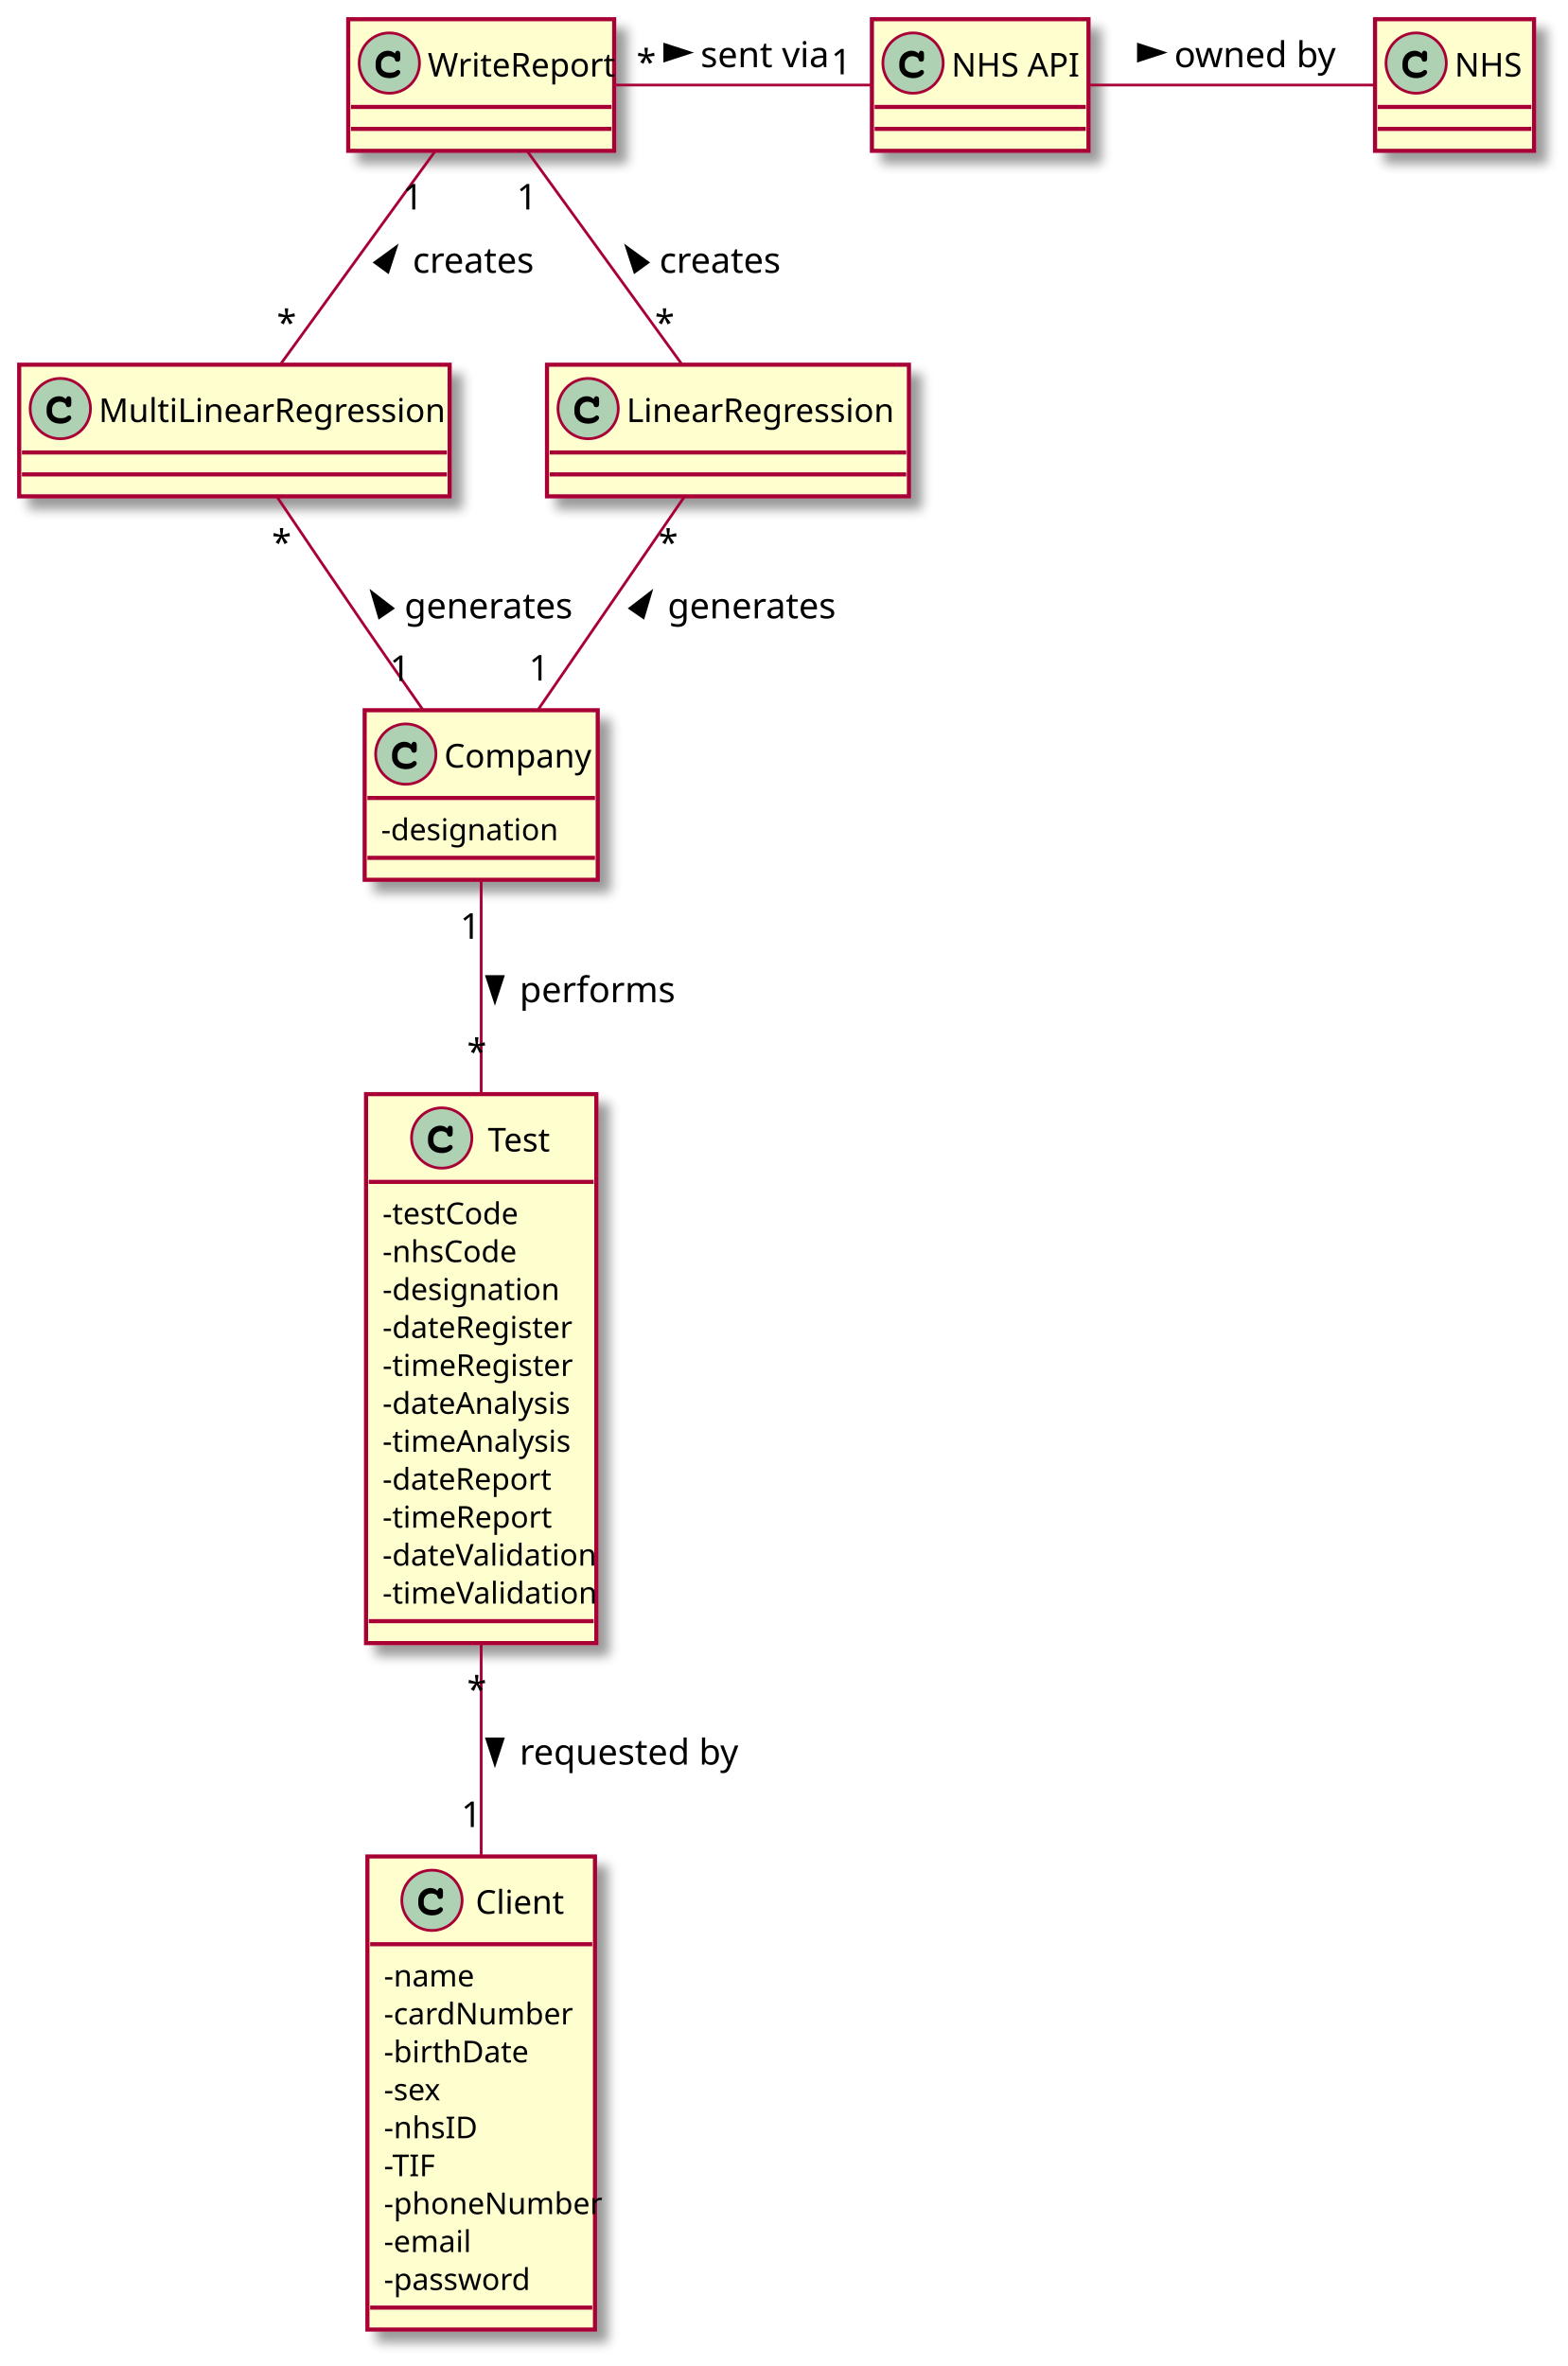
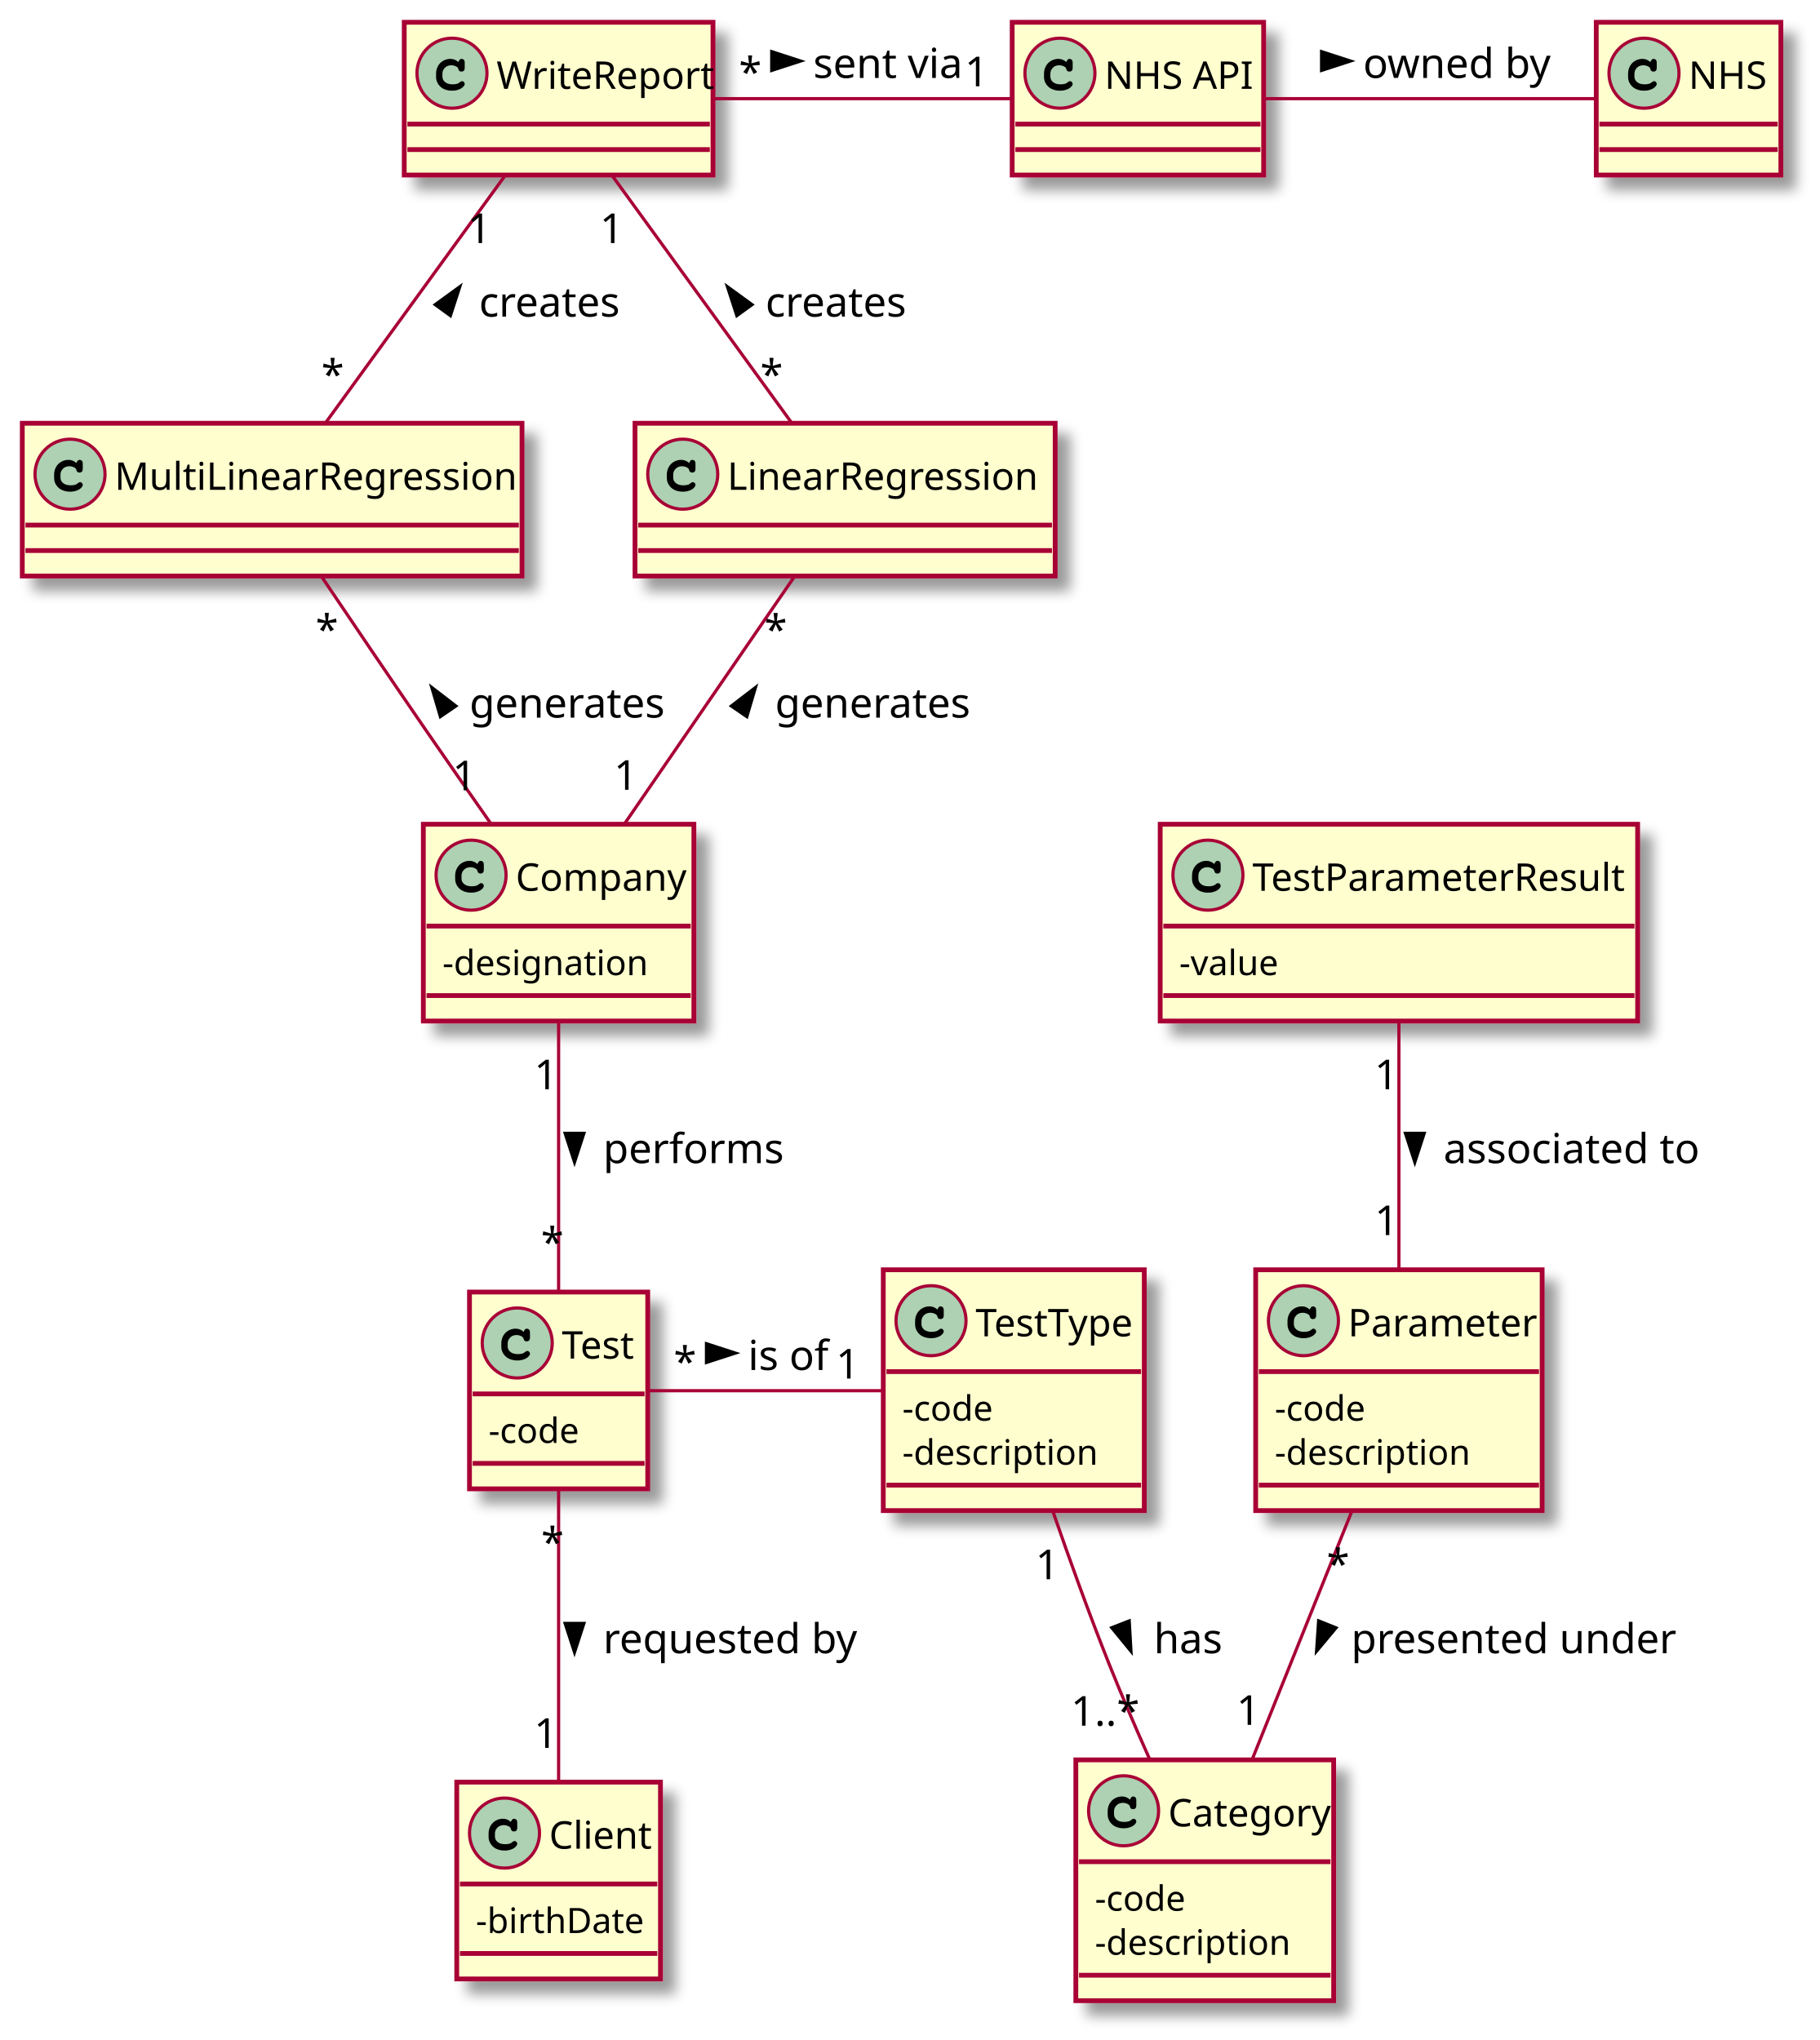
- <svg xmlns="http://www.w3.org/2000/svg" contentScriptType="application/ecmascript" contentStyleType="text/css" height="673.14px" preserveAspectRatio="none" style="width:446px;height:673px;" version="1.1" viewBox="0 0 446 673" width="446.94px" zoomAndPan="magnify">
+ <svg xmlns="http://www.w3.org/2000/svg" contentScriptType="application/ecmascript" contentStyleType="text/css" height="500.76px" preserveAspectRatio="none" style="width:446px;height:500px;" version="1.1" viewBox="0 0 446 500" width="446.94px" zoomAndPan="magnify">
  <defs>
-     <filter height="300%" id="f81lim2ctbdic" width="300%" x="-1" y="-1">
+     <filter height="300%" id="f4wo2n95el0ss" width="300%" x="-1" y="-1">
      <feGaussianBlur result="blurOut" stdDeviation="1.56" />
      <feColorMatrix in="blurOut" result="blurOut2" type="matrix" values="0 0 0 0 0 0 0 0 0 0 0 0 0 0 0 0 0 0 .4 0" />
      <feOffset dx="3.12" dy="3.12" in="blurOut2" result="blurOut3" />
      <feBlend in="SourceGraphic" in2="blurOut3" mode="normal" />
    </filter>
  </defs>
  <g>
-     <rect codeLine="4" fill="#FEFECE" filter="url(#f81lim2ctbdic)" height="48.232" id="Company" style="stroke:#A80036;stroke-width:1.17;" width="66.3" x="103.74" y="202.02" />
+     <rect codeLine="4" fill="#FEFECE" filter="url(#f4wo2n95el0ss)" height="48.232" id="Company" style="stroke:#A80036;stroke-width:1.17;" width="66.3" x="103.74" y="202.02" />
    <ellipse cx="115.44" cy="214.5" fill="#ADD1B2" rx="8.58" ry="8.58" style="stroke:#A80036;stroke-width:0.78;" />
    <path d="M117,211.77 Q117.158,211.38 117.341,211.185 Q117.524,210.99 117.731,210.99 Q118.097,210.99 118.328,211.209 Q118.56,211.429 118.56,211.941 L118.56,213.159 Q118.56,213.671 118.341,213.891 Q118.121,214.11 117.78,214.11 Q117.475,214.11 117.28,213.976 Q117.085,213.842 117,213.488 Q116.963,213.245 116.829,213.111 Q116.586,212.855 116.147,212.708 Q115.708,212.55 115.269,212.55 Q114.721,212.55 114.258,212.769 Q113.807,212.989 113.453,213.476 Q113.1,213.964 113.1,214.634 L113.1,215.353 Q113.1,216.157 113.758,216.694 Q114.416,217.23 115.586,217.23 Q116.281,217.23 116.768,217.072 Q117.049,216.986 117.366,216.706 Q117.573,216.548 117.683,216.499 Q117.792,216.45 117.926,216.45 Q118.182,216.45 118.365,216.657 Q118.56,216.852 118.56,217.132 Q118.56,217.401 118.292,217.718 Q117.902,218.181 117.28,218.437 Q116.464,218.79 115.464,218.79 Q114.294,218.79 113.356,218.327 Q112.6,217.961 112.064,217.169 Q111.54,216.377 111.54,215.438 L111.54,214.585 Q111.54,213.61 112.003,212.757 Q112.478,211.904 113.295,211.453 Q114.124,210.99 115.05,210.99 Q115.611,210.99 116.098,211.185 Q116.586,211.38 117,211.77 Z " fill="#000000" />
    <text fill="#000000" font-family="sans-serif" font-size="9.36" lengthAdjust="spacing" textLength="41.34" x="126.36" y="218.33">Company</text>
    <line style="stroke:#A80036;stroke-width:1.17;" x1="104.52" x2="169.26" y1="226.98" y2="226.98" />
    <text fill="#000000" font-family="sans-serif" font-size="8.58" lengthAdjust="spacing" textLength="46.02" x="108.42" y="239.007">-designation</text>
    <line style="stroke:#A80036;stroke-width:1.17;" x1="104.52" x2="169.26" y1="244.012" y2="244.012" />
-     <rect codeLine="7" fill="#FEFECE" filter="url(#f81lim2ctbdic)" height="156.152" id="Test" style="stroke:#A80036;stroke-width:1.17;" width="65.52" x="104.13" y="311.22" />
-     <ellipse cx="125.658" cy="323.7" fill="#ADD1B2" rx="8.58" ry="8.58" style="stroke:#A80036;stroke-width:0.78;" />
-     <path d="M127.218,320.97 Q127.376,320.58 127.559,320.385 Q127.742,320.19 127.949,320.19 Q128.315,320.19 128.546,320.409 Q128.778,320.629 128.778,321.141 L128.778,322.359 Q128.778,322.871 128.559,323.091 Q128.339,323.31 127.998,323.31 Q127.693,323.31 127.498,323.176 Q127.303,323.042 127.218,322.688 Q127.181,322.445 127.047,322.311 Q126.804,322.055 126.365,321.908 Q125.926,321.75 125.487,321.75 Q124.939,321.75 124.476,321.969 Q124.025,322.189 123.671,322.676 Q123.318,323.164 123.318,323.834 L123.318,324.553 Q123.318,325.358 123.976,325.894 Q124.634,326.43 125.804,326.43 Q126.499,326.43 126.986,326.272 Q127.267,326.186 127.584,325.906 Q127.791,325.748 127.9,325.699 Q128.01,325.65 128.144,325.65 Q128.4,325.65 128.583,325.857 Q128.778,326.052 128.778,326.332 Q128.778,326.601 128.51,326.918 Q128.12,327.381 127.498,327.637 Q126.682,327.99 125.682,327.99 Q124.512,327.99 123.574,327.527 Q122.818,327.161 122.282,326.369 Q121.758,325.577 121.758,324.638 L121.758,323.785 Q121.758,322.81 122.221,321.957 Q122.696,321.104 123.513,320.653 Q124.342,320.19 125.268,320.19 Q125.829,320.19 126.316,320.385 Q126.804,320.58 127.218,320.97 Z " fill="#000000" />
-     <text fill="#000000" font-family="sans-serif" font-size="9.36" lengthAdjust="spacing" textLength="18.72" x="138.762" y="327.53">Test</text>
-     <line style="stroke:#A80036;stroke-width:1.17;" x1="104.91" x2="168.87" y1="336.18" y2="336.18" />
-     <text fill="#000000" font-family="sans-serif" font-size="8.58" lengthAdjust="spacing" textLength="36.66" x="108.81" y="348.207">-testCode</text>
-     <text fill="#000000" font-family="sans-serif" font-size="8.58" lengthAdjust="spacing" textLength="36.66" x="108.81" y="358.999">-nhsCode</text>
-     <text fill="#000000" font-family="sans-serif" font-size="8.58" lengthAdjust="spacing" textLength="46.02" x="108.81" y="369.791">-designation</text>
-     <text fill="#000000" font-family="sans-serif" font-size="8.58" lengthAdjust="spacing" textLength="50.7" x="108.81" y="380.583">-dateRegister</text>
-     <text fill="#000000" font-family="sans-serif" font-size="8.58" lengthAdjust="spacing" textLength="49.14" x="108.81" y="391.375">-timeRegister</text>
-     <text fill="#000000" font-family="sans-serif" font-size="8.58" lengthAdjust="spacing" textLength="52.26" x="108.81" y="402.167">-dateAnalysis</text>
-     <text fill="#000000" font-family="sans-serif" font-size="8.58" lengthAdjust="spacing" textLength="50.7" x="108.81" y="412.959">-timeAnalysis</text>
-     <text fill="#000000" font-family="sans-serif" font-size="8.58" lengthAdjust="spacing" textLength="44.46" x="108.81" y="423.751">-dateReport</text>
-     <text fill="#000000" font-family="sans-serif" font-size="8.58" lengthAdjust="spacing" textLength="42.9" x="108.81" y="434.543">-timeReport</text>
-     <text fill="#000000" font-family="sans-serif" font-size="8.58" lengthAdjust="spacing" textLength="56.16" x="108.81" y="445.335">-dateValidation</text>
-     <text fill="#000000" font-family="sans-serif" font-size="8.58" lengthAdjust="spacing" textLength="54.6" x="108.81" y="456.127">-timeValidation</text>
-     <line style="stroke:#A80036;stroke-width:1.17;" x1="104.91" x2="168.87" y1="461.132" y2="461.132" />
-     <rect codeLine="20" fill="#FEFECE" filter="url(#f81lim2ctbdic)" height="134.568" id="Client" style="stroke:#A80036;stroke-width:1.17;" width="64.74" x="104.52" y="528.06" />
-     <ellipse cx="122.889" cy="540.54" fill="#ADD1B2" rx="8.58" ry="8.58" style="stroke:#A80036;stroke-width:0.78;" />
-     <path d="M124.449,537.81 Q124.607,537.42 124.79,537.225 Q124.973,537.03 125.18,537.03 Q125.546,537.03 125.777,537.249 Q126.009,537.469 126.009,537.981 L126.009,539.199 Q126.009,539.711 125.79,539.931 Q125.57,540.15 125.229,540.15 Q124.924,540.15 124.729,540.016 Q124.534,539.882 124.449,539.528 Q124.412,539.285 124.278,539.151 Q124.035,538.895 123.596,538.748 Q123.157,538.59 122.718,538.59 Q122.17,538.59 121.707,538.809 Q121.256,539.029 120.902,539.516 Q120.549,540.004 120.549,540.674 L120.549,541.393 Q120.549,542.197 121.207,542.734 Q121.865,543.27 123.035,543.27 Q123.73,543.27 124.217,543.112 Q124.498,543.026 124.815,542.746 Q125.022,542.587 125.132,542.539 Q125.241,542.49 125.375,542.49 Q125.631,542.49 125.814,542.697 Q126.009,542.892 126.009,543.173 Q126.009,543.441 125.741,543.758 Q125.351,544.221 124.729,544.477 Q123.913,544.83 122.913,544.83 Q121.743,544.83 120.805,544.367 Q120.049,544.001 119.513,543.209 Q118.989,542.417 118.989,541.478 L118.989,540.625 Q118.989,539.65 119.452,538.797 Q119.927,537.944 120.744,537.493 Q121.573,537.03 122.499,537.03 Q123.06,537.03 123.547,537.225 Q124.035,537.42 124.449,537.81 Z " fill="#000000" />
-     <text fill="#000000" font-family="sans-serif" font-size="9.36" lengthAdjust="spacing" textLength="24.96" x="135.291" y="544.37">Client</text>
-     <line style="stroke:#A80036;stroke-width:1.17;" x1="105.3" x2="168.48" y1="553.02" y2="553.02" />
-     <text fill="#000000" font-family="sans-serif" font-size="8.58" lengthAdjust="spacing" textLength="23.4" x="109.2" y="565.047">-name</text>
-     <text fill="#000000" font-family="sans-serif" font-size="8.58" lengthAdjust="spacing" textLength="49.14" x="109.2" y="575.839">-cardNumber</text>
-     <text fill="#000000" font-family="sans-serif" font-size="8.58" lengthAdjust="spacing" textLength="36.66" x="109.2" y="586.631">-birthDate</text>
-     <text fill="#000000" font-family="sans-serif" font-size="8.58" lengthAdjust="spacing" textLength="17.16" x="109.2" y="597.423">-sex</text>
-     <text fill="#000000" font-family="sans-serif" font-size="8.58" lengthAdjust="spacing" textLength="24.18" x="109.2" y="608.215">-nhsID</text>
-     <text fill="#000000" font-family="sans-serif" font-size="8.58" lengthAdjust="spacing" textLength="14.04" x="109.2" y="619.007">-TIF</text>
-     <text fill="#000000" font-family="sans-serif" font-size="8.58" lengthAdjust="spacing" textLength="55.38" x="109.2" y="629.799">-phoneNumber</text>
-     <text fill="#000000" font-family="sans-serif" font-size="8.58" lengthAdjust="spacing" textLength="21.84" x="109.2" y="640.591">-email</text>
-     <text fill="#000000" font-family="sans-serif" font-size="8.58" lengthAdjust="spacing" textLength="42.12" x="109.2" y="651.383">-password</text>
-     <line style="stroke:#A80036;stroke-width:1.17;" x1="105.3" x2="168.48" y1="656.388" y2="656.388" />
-     <rect codeLine="31" fill="#FEFECE" filter="url(#f81lim2ctbdic)" height="37.44" id="MultiLinearRegression" style="stroke:#A80036;stroke-width:1.17;" width="122.46" x="5.46" y="103.74" />
+     <rect codeLine="7" fill="#FEFECE" filter="url(#f4wo2n95el0ss)" height="48.232" id="Test" style="stroke:#A80036;stroke-width:1.17;" width="43.68" x="115.05" y="316.68" />
+     <ellipse cx="126.75" cy="329.16" fill="#ADD1B2" rx="8.58" ry="8.58" style="stroke:#A80036;stroke-width:0.78;" />
+     <path d="M128.31,326.43 Q128.468,326.04 128.651,325.845 Q128.834,325.65 129.041,325.65 Q129.407,325.65 129.638,325.869 Q129.87,326.089 129.87,326.601 L129.87,327.819 Q129.87,328.331 129.651,328.551 Q129.431,328.77 129.09,328.77 Q128.785,328.77 128.59,328.636 Q128.395,328.502 128.31,328.148 Q128.273,327.905 128.139,327.771 Q127.896,327.515 127.457,327.368 Q127.018,327.21 126.579,327.21 Q126.031,327.21 125.568,327.429 Q125.117,327.649 124.763,328.136 Q124.41,328.624 124.41,329.294 L124.41,330.013 Q124.41,330.817 125.068,331.354 Q125.726,331.89 126.896,331.89 Q127.591,331.89 128.078,331.732 Q128.359,331.646 128.676,331.366 Q128.883,331.207 128.993,331.159 Q129.102,331.11 129.236,331.11 Q129.492,331.11 129.675,331.317 Q129.87,331.512 129.87,331.793 Q129.87,332.061 129.602,332.377 Q129.212,332.841 128.59,333.097 Q127.774,333.45 126.774,333.45 Q125.604,333.45 124.666,332.987 Q123.91,332.621 123.374,331.829 Q122.85,331.037 122.85,330.098 L122.85,329.245 Q122.85,328.27 123.313,327.417 Q123.788,326.564 124.605,326.113 Q125.434,325.65 126.36,325.65 Q126.921,325.65 127.408,325.845 Q127.896,326.04 128.31,326.43 Z " fill="#000000" />
+     <text fill="#000000" font-family="sans-serif" font-size="9.36" lengthAdjust="spacing" textLength="18.72" x="137.67" y="332.99">Test</text>
+     <line style="stroke:#A80036;stroke-width:1.17;" x1="115.83" x2="157.95" y1="341.64" y2="341.64" />
+     <text fill="#000000" font-family="sans-serif" font-size="8.58" lengthAdjust="spacing" textLength="21.84" x="119.73" y="353.667">-code</text>
+     <line style="stroke:#A80036;stroke-width:1.17;" x1="115.83" x2="157.95" y1="358.672" y2="358.672" />
+     <rect codeLine="10" fill="#FEFECE" filter="url(#f4wo2n95el0ss)" height="48.232" id="Client" style="stroke:#A80036;stroke-width:1.17;" width="49.92" x="111.93" y="436.8" />
+     <ellipse cx="123.63" cy="449.28" fill="#ADD1B2" rx="8.58" ry="8.58" style="stroke:#A80036;stroke-width:0.78;" />
+     <path d="M125.19,446.55 Q125.348,446.16 125.531,445.965 Q125.714,445.77 125.921,445.77 Q126.287,445.77 126.518,445.989 Q126.75,446.209 126.75,446.721 L126.75,447.939 Q126.75,448.451 126.531,448.671 Q126.311,448.89 125.97,448.89 Q125.665,448.89 125.47,448.756 Q125.275,448.622 125.19,448.268 Q125.153,448.025 125.019,447.891 Q124.776,447.635 124.337,447.488 Q123.898,447.33 123.459,447.33 Q122.911,447.33 122.448,447.549 Q121.997,447.769 121.643,448.256 Q121.29,448.744 121.29,449.414 L121.29,450.133 Q121.29,450.938 121.948,451.474 Q122.606,452.01 123.776,452.01 Q124.471,452.01 124.958,451.852 Q125.239,451.766 125.556,451.486 Q125.763,451.327 125.873,451.279 Q125.982,451.23 126.116,451.23 Q126.372,451.23 126.555,451.437 Q126.75,451.632 126.75,451.913 Q126.75,452.181 126.482,452.498 Q126.092,452.961 125.47,453.217 Q124.654,453.57 123.654,453.57 Q122.484,453.57 121.546,453.107 Q120.79,452.741 120.254,451.949 Q119.73,451.157 119.73,450.218 L119.73,449.365 Q119.73,448.39 120.193,447.537 Q120.668,446.684 121.485,446.233 Q122.314,445.77 123.24,445.77 Q123.801,445.77 124.288,445.965 Q124.776,446.16 125.19,446.55 Z " fill="#000000" />
+     <text fill="#000000" font-family="sans-serif" font-size="9.36" lengthAdjust="spacing" textLength="24.96" x="134.55" y="453.11">Client</text>
+     <line style="stroke:#A80036;stroke-width:1.17;" x1="112.71" x2="161.07" y1="461.76" y2="461.76" />
+     <text fill="#000000" font-family="sans-serif" font-size="8.58" lengthAdjust="spacing" textLength="36.66" x="116.61" y="473.787">-birthDate</text>
+     <line style="stroke:#A80036;stroke-width:1.17;" x1="112.71" x2="161.07" y1="478.792" y2="478.792" />
+     <rect codeLine="13" fill="#FEFECE" filter="url(#f4wo2n95el0ss)" height="37.44" id="MultiLinearRegression" style="stroke:#A80036;stroke-width:1.17;" width="122.46" x="5.46" y="103.74" />
    <ellipse cx="17.16" cy="116.22" fill="#ADD1B2" rx="8.58" ry="8.58" style="stroke:#A80036;stroke-width:0.78;" />
    <path d="M18.72,113.49 Q18.878,113.1 19.061,112.905 Q19.244,112.71 19.451,112.71 Q19.817,112.71 20.048,112.929 Q20.28,113.149 20.28,113.661 L20.28,114.879 Q20.28,115.391 20.061,115.611 Q19.841,115.83 19.5,115.83 Q19.195,115.83 19,115.696 Q18.805,115.562 18.72,115.208 Q18.683,114.965 18.549,114.831 Q18.306,114.575 17.867,114.428 Q17.428,114.27 16.989,114.27 Q16.441,114.27 15.978,114.489 Q15.527,114.709 15.173,115.196 Q14.82,115.684 14.82,116.354 L14.82,117.073 Q14.82,117.877 15.478,118.414 Q16.136,118.95 17.306,118.95 Q18.001,118.95 18.488,118.792 Q18.769,118.706 19.086,118.426 Q19.293,118.267 19.402,118.219 Q19.512,118.17 19.646,118.17 Q19.902,118.17 20.085,118.377 Q20.28,118.572 20.28,118.853 Q20.28,119.121 20.012,119.438 Q19.622,119.901 19,120.157 Q18.184,120.51 17.184,120.51 Q16.014,120.51 15.076,120.047 Q14.32,119.681 13.784,118.889 Q13.26,118.097 13.26,117.158 L13.26,116.305 Q13.26,115.33 13.723,114.477 Q14.198,113.624 15.015,113.173 Q15.844,112.71 16.77,112.71 Q17.331,112.71 17.818,112.905 Q18.306,113.1 18.72,113.49 Z " fill="#000000" />
    <text fill="#000000" font-family="sans-serif" font-size="9.36" lengthAdjust="spacing" textLength="97.5" x="28.08" y="120.05">MultiLinearRegression</text>
    <line style="stroke:#A80036;stroke-width:1.17;" x1="6.24" x2="127.14" y1="128.7" y2="128.7" />
    <line style="stroke:#A80036;stroke-width:1.17;" x1="6.24" x2="127.14" y1="134.94" y2="134.94" />
-     <rect codeLine="33" fill="#FEFECE" filter="url(#f81lim2ctbdic)" height="37.44" id="LinearRegression" style="stroke:#A80036;stroke-width:1.17;" width="102.96" x="155.61" y="103.74" />
+     <rect codeLine="15" fill="#FEFECE" filter="url(#f4wo2n95el0ss)" height="37.44" id="LinearRegression" style="stroke:#A80036;stroke-width:1.17;" width="102.96" x="155.61" y="103.74" />
    <ellipse cx="167.31" cy="116.22" fill="#ADD1B2" rx="8.58" ry="8.58" style="stroke:#A80036;stroke-width:0.78;" />
    <path d="M168.87,113.49 Q169.028,113.1 169.211,112.905 Q169.394,112.71 169.601,112.71 Q169.967,112.71 170.198,112.929 Q170.43,113.149 170.43,113.661 L170.43,114.879 Q170.43,115.391 170.211,115.611 Q169.991,115.83 169.65,115.83 Q169.345,115.83 169.15,115.696 Q168.955,115.562 168.87,115.208 Q168.833,114.965 168.699,114.831 Q168.456,114.575 168.017,114.428 Q167.578,114.27 167.139,114.27 Q166.591,114.27 166.128,114.489 Q165.677,114.709 165.323,115.196 Q164.97,115.684 164.97,116.354 L164.97,117.073 Q164.97,117.877 165.628,118.414 Q166.286,118.95 167.456,118.95 Q168.151,118.95 168.638,118.792 Q168.919,118.706 169.236,118.426 Q169.443,118.267 169.553,118.219 Q169.662,118.17 169.796,118.17 Q170.052,118.17 170.235,118.377 Q170.43,118.572 170.43,118.853 Q170.43,119.121 170.162,119.438 Q169.772,119.901 169.15,120.157 Q168.334,120.51 167.334,120.51 Q166.164,120.51 165.226,120.047 Q164.47,119.681 163.934,118.889 Q163.41,118.097 163.41,117.158 L163.41,116.305 Q163.41,115.33 163.873,114.477 Q164.348,113.624 165.165,113.173 Q165.994,112.71 166.92,112.71 Q167.481,112.71 167.968,112.905 Q168.456,113.1 168.87,113.49 Z " fill="#000000" />
    <text fill="#000000" font-family="sans-serif" font-size="9.36" lengthAdjust="spacing" textLength="78" x="178.23" y="120.05">LinearRegression</text>
    <line style="stroke:#A80036;stroke-width:1.17;" x1="156.39" x2="257.79" y1="128.7" y2="128.7" />
    <line style="stroke:#A80036;stroke-width:1.17;" x1="156.39" x2="257.79" y1="134.94" y2="134.94" />
-     <rect codeLine="35" fill="#FEFECE" filter="url(#f81lim2ctbdic)" height="37.44" id="WriteReport" style="stroke:#A80036;stroke-width:1.17;" width="75.66" x="99.06" y="5.46" />
+     <rect codeLine="17" fill="#FEFECE" filter="url(#f4wo2n95el0ss)" height="37.44" id="WriteReport" style="stroke:#A80036;stroke-width:1.17;" width="75.66" x="99.06" y="5.46" />
    <ellipse cx="110.76" cy="17.94" fill="#ADD1B2" rx="8.58" ry="8.58" style="stroke:#A80036;stroke-width:0.78;" />
    <path d="M112.32,15.21 Q112.478,14.82 112.661,14.625 Q112.844,14.43 113.051,14.43 Q113.417,14.43 113.648,14.649 Q113.88,14.869 113.88,15.381 L113.88,16.599 Q113.88,17.111 113.661,17.331 Q113.441,17.55 113.1,17.55 Q112.795,17.55 112.6,17.416 Q112.405,17.282 112.32,16.928 Q112.283,16.685 112.149,16.551 Q111.906,16.295 111.467,16.148 Q111.028,15.99 110.589,15.99 Q110.041,15.99 109.578,16.209 Q109.127,16.429 108.773,16.916 Q108.42,17.404 108.42,18.074 L108.42,18.793 Q108.42,19.598 109.078,20.134 Q109.736,20.67 110.906,20.67 Q111.601,20.67 112.088,20.512 Q112.369,20.426 112.686,20.146 Q112.893,19.988 113.002,19.939 Q113.112,19.89 113.246,19.89 Q113.502,19.89 113.685,20.097 Q113.88,20.292 113.88,20.573 Q113.88,20.841 113.612,21.157 Q113.222,21.621 112.6,21.877 Q111.784,22.23 110.784,22.23 Q109.614,22.23 108.676,21.767 Q107.92,21.401 107.384,20.609 Q106.86,19.817 106.86,18.878 L106.86,18.025 Q106.86,17.05 107.323,16.197 Q107.798,15.344 108.615,14.893 Q109.444,14.43 110.37,14.43 Q110.931,14.43 111.418,14.625 Q111.906,14.82 112.32,15.21 Z " fill="#000000" />
    <text fill="#000000" font-family="sans-serif" font-size="9.36" lengthAdjust="spacing" textLength="50.7" x="121.68" y="21.77">WriteReport</text>
    <line style="stroke:#A80036;stroke-width:1.17;" x1="99.84" x2="173.94" y1="30.42" y2="30.42" />
    <line style="stroke:#A80036;stroke-width:1.17;" x1="99.84" x2="173.94" y1="36.66" y2="36.66" />
-     <rect fill="#FEFECE" filter="url(#f81lim2ctbdic)" height="37.44" id="NHS API" style="stroke:#A80036;stroke-width:1.17;" width="61.62" x="248.04" y="5.46" />
+     <rect codeLine="19" fill="#FEFECE" filter="url(#f4wo2n95el0ss)" height="48.232" id="TestParameterResult" style="stroke:#A80036;stroke-width:1.17;" width="117" x="284.31" y="202.02" />
+     <ellipse cx="296.01" cy="214.5" fill="#ADD1B2" rx="8.58" ry="8.58" style="stroke:#A80036;stroke-width:0.78;" />
+     <path d="M297.57,211.77 Q297.728,211.38 297.911,211.185 Q298.094,210.99 298.301,210.99 Q298.667,210.99 298.898,211.209 Q299.13,211.429 299.13,211.941 L299.13,213.159 Q299.13,213.671 298.911,213.891 Q298.691,214.11 298.35,214.11 Q298.045,214.11 297.85,213.976 Q297.655,213.842 297.57,213.488 Q297.533,213.245 297.399,213.111 Q297.156,212.855 296.717,212.708 Q296.278,212.55 295.839,212.55 Q295.291,212.55 294.828,212.769 Q294.377,212.989 294.023,213.476 Q293.67,213.964 293.67,214.634 L293.67,215.353 Q293.67,216.157 294.328,216.694 Q294.986,217.23 296.156,217.23 Q296.851,217.23 297.338,217.072 Q297.619,216.986 297.936,216.706 Q298.143,216.548 298.252,216.499 Q298.362,216.45 298.496,216.45 Q298.752,216.45 298.935,216.657 Q299.13,216.852 299.13,217.132 Q299.13,217.401 298.862,217.718 Q298.472,218.181 297.85,218.437 Q297.034,218.79 296.034,218.79 Q294.864,218.79 293.926,218.327 Q293.17,217.961 292.634,217.169 Q292.11,216.377 292.11,215.438 L292.11,214.585 Q292.11,213.61 292.573,212.757 Q293.048,211.904 293.865,211.453 Q294.694,210.99 295.62,210.99 Q296.181,210.99 296.668,211.185 Q297.156,211.38 297.57,211.77 Z " fill="#000000" />
+     <text fill="#000000" font-family="sans-serif" font-size="9.36" lengthAdjust="spacing" textLength="92.04" x="306.93" y="218.33">TestParameterResult</text>
+     <line style="stroke:#A80036;stroke-width:1.17;" x1="285.09" x2="400.53" y1="226.98" y2="226.98" />
+     <text fill="#000000" font-family="sans-serif" font-size="8.58" lengthAdjust="spacing" textLength="23.4" x="288.99" y="239.007">-value</text>
+     <line style="stroke:#A80036;stroke-width:1.17;" x1="285.09" x2="400.53" y1="244.012" y2="244.012" />
+     <rect codeLine="22" fill="#FEFECE" filter="url(#f4wo2n95el0ss)" height="59.024" id="Category" style="stroke:#A80036;stroke-width:1.17;" width="63.18" x="263.64" y="431.34" />
+     <ellipse cx="275.34" cy="443.82" fill="#ADD1B2" rx="8.58" ry="8.58" style="stroke:#A80036;stroke-width:0.78;" />
+     <path d="M276.9,441.09 Q277.058,440.7 277.241,440.505 Q277.424,440.31 277.631,440.31 Q277.997,440.31 278.228,440.529 Q278.46,440.749 278.46,441.261 L278.46,442.479 Q278.46,442.991 278.241,443.211 Q278.021,443.43 277.68,443.43 Q277.375,443.43 277.18,443.296 Q276.985,443.162 276.9,442.808 Q276.863,442.565 276.729,442.431 Q276.486,442.175 276.047,442.028 Q275.608,441.87 275.169,441.87 Q274.621,441.87 274.158,442.089 Q273.707,442.309 273.353,442.796 Q273,443.284 273,443.954 L273,444.673 Q273,445.478 273.658,446.014 Q274.316,446.55 275.486,446.55 Q276.181,446.55 276.668,446.392 Q276.949,446.306 277.266,446.026 Q277.473,445.868 277.582,445.819 Q277.692,445.77 277.826,445.77 Q278.082,445.77 278.265,445.977 Q278.46,446.172 278.46,446.452 Q278.46,446.721 278.192,447.038 Q277.802,447.501 277.18,447.757 Q276.364,448.11 275.364,448.11 Q274.194,448.11 273.256,447.647 Q272.5,447.281 271.964,446.489 Q271.44,445.697 271.44,444.758 L271.44,443.905 Q271.44,442.93 271.903,442.077 Q272.378,441.224 273.195,440.773 Q274.024,440.31 274.95,440.31 Q275.511,440.31 275.998,440.505 Q276.486,440.7 276.9,441.09 Z " fill="#000000" />
+     <text fill="#000000" font-family="sans-serif" font-size="9.36" lengthAdjust="spacing" textLength="38.22" x="286.26" y="447.65">Category</text>
+     <line style="stroke:#A80036;stroke-width:1.17;" x1="264.42" x2="326.04" y1="456.3" y2="456.3" />
+     <text fill="#000000" font-family="sans-serif" font-size="8.58" lengthAdjust="spacing" textLength="21.84" x="268.32" y="468.327">-code</text>
+     <text fill="#000000" font-family="sans-serif" font-size="8.58" lengthAdjust="spacing" textLength="44.46" x="268.32" y="479.119">-description</text>
+     <line style="stroke:#A80036;stroke-width:1.17;" x1="264.42" x2="326.04" y1="484.124" y2="484.124" />
+     <rect codeLine="26" fill="#FEFECE" filter="url(#f4wo2n95el0ss)" height="59.024" id="TestType" style="stroke:#A80036;stroke-width:1.17;" width="63.96" x="216.45" y="311.22" />
+     <ellipse cx="228.15" cy="323.7" fill="#ADD1B2" rx="8.58" ry="8.58" style="stroke:#A80036;stroke-width:0.78;" />
+     <path d="M229.71,320.97 Q229.868,320.58 230.051,320.385 Q230.234,320.19 230.441,320.19 Q230.807,320.19 231.038,320.409 Q231.27,320.629 231.27,321.141 L231.27,322.359 Q231.27,322.871 231.051,323.091 Q230.831,323.31 230.49,323.31 Q230.185,323.31 229.99,323.176 Q229.795,323.042 229.71,322.688 Q229.673,322.445 229.539,322.311 Q229.296,322.055 228.857,321.908 Q228.418,321.75 227.979,321.75 Q227.431,321.75 226.968,321.969 Q226.517,322.189 226.163,322.676 Q225.81,323.164 225.81,323.834 L225.81,324.553 Q225.81,325.358 226.468,325.894 Q227.126,326.43 228.296,326.43 Q228.991,326.43 229.478,326.272 Q229.759,326.186 230.076,325.906 Q230.283,325.748 230.393,325.699 Q230.502,325.65 230.636,325.65 Q230.892,325.65 231.075,325.857 Q231.27,326.052 231.27,326.332 Q231.27,326.601 231.002,326.918 Q230.612,327.381 229.99,327.637 Q229.174,327.99 228.174,327.99 Q227.004,327.99 226.066,327.527 Q225.31,327.161 224.774,326.369 Q224.25,325.577 224.25,324.638 L224.25,323.785 Q224.25,322.81 224.713,321.957 Q225.188,321.104 226.005,320.653 Q226.834,320.19 227.76,320.19 Q228.321,320.19 228.808,320.385 Q229.296,320.58 229.71,320.97 Z " fill="#000000" />
+     <text fill="#000000" font-family="sans-serif" font-size="9.36" lengthAdjust="spacing" textLength="39" x="239.07" y="327.53">TestType</text>
+     <line style="stroke:#A80036;stroke-width:1.17;" x1="217.23" x2="279.63" y1="336.18" y2="336.18" />
+     <text fill="#000000" font-family="sans-serif" font-size="8.58" lengthAdjust="spacing" textLength="21.84" x="221.13" y="348.207">-code</text>
+     <text fill="#000000" font-family="sans-serif" font-size="8.58" lengthAdjust="spacing" textLength="44.46" x="221.13" y="358.999">-description</text>
+     <line style="stroke:#A80036;stroke-width:1.17;" x1="217.23" x2="279.63" y1="364.004" y2="364.004" />
+     <rect codeLine="30" fill="#FEFECE" filter="url(#f4wo2n95el0ss)" height="59.024" id="Parameter" style="stroke:#A80036;stroke-width:1.17;" width="70.2" x="307.71" y="311.22" />
+     <ellipse cx="319.41" cy="323.7" fill="#ADD1B2" rx="8.58" ry="8.58" style="stroke:#A80036;stroke-width:0.78;" />
+     <path d="M320.97,320.97 Q321.128,320.58 321.311,320.385 Q321.494,320.19 321.701,320.19 Q322.067,320.19 322.298,320.409 Q322.53,320.629 322.53,321.141 L322.53,322.359 Q322.53,322.871 322.311,323.091 Q322.091,323.31 321.75,323.31 Q321.445,323.31 321.25,323.176 Q321.055,323.042 320.97,322.688 Q320.933,322.445 320.799,322.311 Q320.556,322.055 320.117,321.908 Q319.678,321.75 319.239,321.75 Q318.691,321.75 318.228,321.969 Q317.777,322.189 317.423,322.676 Q317.07,323.164 317.07,323.834 L317.07,324.553 Q317.07,325.358 317.728,325.894 Q318.386,326.43 319.556,326.43 Q320.251,326.43 320.738,326.272 Q321.019,326.186 321.336,325.906 Q321.543,325.748 321.652,325.699 Q321.762,325.65 321.896,325.65 Q322.152,325.65 322.335,325.857 Q322.53,326.052 322.53,326.332 Q322.53,326.601 322.262,326.918 Q321.872,327.381 321.25,327.637 Q320.434,327.99 319.434,327.99 Q318.264,327.99 317.326,327.527 Q316.57,327.161 316.034,326.369 Q315.51,325.577 315.51,324.638 L315.51,323.785 Q315.51,322.81 315.973,321.957 Q316.448,321.104 317.265,320.653 Q318.094,320.19 319.02,320.19 Q319.581,320.19 320.068,320.385 Q320.556,320.58 320.97,320.97 Z " fill="#000000" />
+     <text fill="#000000" font-family="sans-serif" font-size="9.36" lengthAdjust="spacing" textLength="45.24" x="330.33" y="327.53">Parameter</text>
+     <line style="stroke:#A80036;stroke-width:1.17;" x1="308.49" x2="377.13" y1="336.18" y2="336.18" />
+     <text fill="#000000" font-family="sans-serif" font-size="8.58" lengthAdjust="spacing" textLength="21.84" x="312.39" y="348.207">-code</text>
+     <text fill="#000000" font-family="sans-serif" font-size="8.58" lengthAdjust="spacing" textLength="44.46" x="312.39" y="358.999">-description</text>
+     <line style="stroke:#A80036;stroke-width:1.17;" x1="308.49" x2="377.13" y1="364.004" y2="364.004" />
+     <rect fill="#FEFECE" filter="url(#f4wo2n95el0ss)" height="37.44" id="NHS API" style="stroke:#A80036;stroke-width:1.17;" width="61.62" x="248.04" y="5.46" />
    <ellipse cx="259.74" cy="17.94" fill="#ADD1B2" rx="8.58" ry="8.58" style="stroke:#A80036;stroke-width:0.78;" />
    <path d="M261.3,15.21 Q261.458,14.82 261.641,14.625 Q261.824,14.43 262.031,14.43 Q262.397,14.43 262.628,14.649 Q262.86,14.869 262.86,15.381 L262.86,16.599 Q262.86,17.111 262.641,17.331 Q262.421,17.55 262.08,17.55 Q261.775,17.55 261.58,17.416 Q261.385,17.282 261.3,16.928 Q261.263,16.685 261.129,16.551 Q260.886,16.295 260.447,16.148 Q260.008,15.99 259.569,15.99 Q259.021,15.99 258.558,16.209 Q258.107,16.429 257.753,16.916 Q257.4,17.404 257.4,18.074 L257.4,18.793 Q257.4,19.598 258.058,20.134 Q258.716,20.67 259.886,20.67 Q260.581,20.67 261.068,20.512 Q261.349,20.426 261.666,20.146 Q261.873,19.988 261.983,19.939 Q262.092,19.89 262.226,19.89 Q262.482,19.89 262.665,20.097 Q262.86,20.292 262.86,20.573 Q262.86,20.841 262.592,21.157 Q262.202,21.621 261.58,21.877 Q260.764,22.23 259.764,22.23 Q258.594,22.23 257.656,21.767 Q256.9,21.401 256.364,20.609 Q255.84,19.817 255.84,18.878 L255.84,18.025 Q255.84,17.05 256.303,16.197 Q256.778,15.344 257.595,14.893 Q258.424,14.43 259.35,14.43 Q259.911,14.43 260.398,14.625 Q260.886,14.82 261.3,15.21 Z " fill="#000000" />
    <text fill="#000000" font-family="sans-serif" font-size="9.36" lengthAdjust="spacing" textLength="36.66" x="270.66" y="21.77">NHS API</text>
    <line style="stroke:#A80036;stroke-width:1.17;" x1="248.82" x2="308.88" y1="30.42" y2="30.42" />
    <line style="stroke:#A80036;stroke-width:1.17;" x1="248.82" x2="308.88" y1="36.66" y2="36.66" />
-     <rect fill="#FEFECE" filter="url(#f81lim2ctbdic)" height="37.44" id="NHS" style="stroke:#A80036;stroke-width:1.17;" width="45.24" x="391.17" y="5.46" />
+     <rect fill="#FEFECE" filter="url(#f4wo2n95el0ss)" height="37.44" id="NHS" style="stroke:#A80036;stroke-width:1.17;" width="45.24" x="391.17" y="5.46" />
    <ellipse cx="402.87" cy="17.94" fill="#ADD1B2" rx="8.58" ry="8.58" style="stroke:#A80036;stroke-width:0.78;" />
    <path d="M404.43,15.21 Q404.588,14.82 404.771,14.625 Q404.954,14.43 405.161,14.43 Q405.527,14.43 405.758,14.649 Q405.99,14.869 405.99,15.381 L405.99,16.599 Q405.99,17.111 405.771,17.331 Q405.551,17.55 405.21,17.55 Q404.905,17.55 404.71,17.416 Q404.515,17.282 404.43,16.928 Q404.393,16.685 404.259,16.551 Q404.016,16.295 403.577,16.148 Q403.138,15.99 402.699,15.99 Q402.151,15.99 401.688,16.209 Q401.237,16.429 400.883,16.916 Q400.53,17.404 400.53,18.074 L400.53,18.793 Q400.53,19.598 401.188,20.134 Q401.846,20.67 403.016,20.67 Q403.711,20.67 404.198,20.512 Q404.479,20.426 404.796,20.146 Q405.003,19.988 405.113,19.939 Q405.222,19.89 405.356,19.89 Q405.612,19.89 405.795,20.097 Q405.99,20.292 405.99,20.573 Q405.99,20.841 405.722,21.157 Q405.332,21.621 404.71,21.877 Q403.894,22.23 402.894,22.23 Q401.724,22.23 400.786,21.767 Q400.03,21.401 399.494,20.609 Q398.97,19.817 398.97,18.878 L398.97,18.025 Q398.97,17.05 399.433,16.197 Q399.908,15.344 400.725,14.893 Q401.554,14.43 402.48,14.43 Q403.041,14.43 403.528,14.625 Q404.016,14.82 404.43,15.21 Z " fill="#000000" />
    <text fill="#000000" font-family="sans-serif" font-size="9.36" lengthAdjust="spacing" textLength="20.28" x="413.79" y="21.77">NHS</text>
    <line style="stroke:#A80036;stroke-width:1.17;" x1="391.95" x2="435.63" y1="30.42" y2="30.42" />
    <line style="stroke:#A80036;stroke-width:1.17;" x1="391.95" x2="435.63" y1="36.66" y2="36.66" />
-     <path codeLine="38" d="M174.931,24.18 C197.761,24.18 226.442,24.18 247.876,24.18 " fill="none" id="WriteReport-NHS API" style="stroke:#A80036;stroke-width:0.78;" />
+     <path codeLine="36" d="M174.931,24.18 C197.761,24.18 226.442,24.18 247.876,24.18 " fill="none" id="WriteReport-NHS API" style="stroke:#A80036;stroke-width:0.78;" />
    <polygon fill="#000000" points="196.17,14.957,189.115,12.665,189.115,17.25,196.17,14.957" style="stroke:#000000;stroke-width:0.78;" />
    <text fill="#000000" font-family="sans-serif" font-size="10.14" lengthAdjust="spacing" textLength="34.32" x="199.29" y="19.106">sent via</text>
    <text fill="#000000" font-family="sans-serif" font-size="10.14" lengthAdjust="spacing" textLength="3.9" x="181.054" y="21.292">*</text>
    <text fill="#000000" font-family="sans-serif" font-size="10.14" lengthAdjust="spacing" textLength="5.46" x="236.413" y="21.139">1</text>
-     <path codeLine="39" d="M309.808,24.18 C334.55,24.18 368.667,24.18 390.975,24.18 " fill="none" id="NHS API-NHS" style="stroke:#A80036;stroke-width:0.78;" />
+     <path codeLine="37" d="M309.808,24.18 C334.55,24.18 368.667,24.18 390.975,24.18 " fill="none" id="NHS API-NHS" style="stroke:#A80036;stroke-width:0.78;" />
    <polygon fill="#000000" points="330.915,14.957,323.86,12.665,323.86,17.25,330.915,14.957" style="stroke:#000000;stroke-width:0.78;" />
    <text fill="#000000" font-family="sans-serif" font-size="10.14" lengthAdjust="spacing" textLength="42.9" x="334.035" y="19.106">owned by</text>
-     <path codeLine="40" d="M78.757,141.25 C86.057,152.1 95.581,166.187 104.13,178.62 C109.356,186.217 115.112,194.47 120.315,201.903 " fill="none" id="MultiLinearRegression-Company" style="stroke:#A80036;stroke-width:0.78;" />
+     <path codeLine="38" d="M78.757,141.25 C86.057,152.1 95.581,166.187 104.13,178.62 C109.356,186.217 115.112,194.47 120.315,201.903 " fill="none" id="MultiLinearRegression-Company" style="stroke:#A80036;stroke-width:0.78;" />
    <polygon fill="#000000" points="105.826,168.52,107.922,175.636,111.704,173.044,105.826,168.52" style="stroke:#000000;stroke-width:0.78;" />
    <text fill="#000000" font-family="sans-serif" font-size="10.14" lengthAdjust="spacing" textLength="44.46" x="115.05" y="175.886">generates</text>
    <text fill="#000000" font-family="sans-serif" font-size="10.14" lengthAdjust="spacing" textLength="3.9" x="77.323" y="157.911">*</text>
    <text fill="#000000" font-family="sans-serif" font-size="10.14" lengthAdjust="spacing" textLength="5.46" x="110.873" y="193.692">1</text>
-     <path codeLine="41" d="M194.704,141.274 C183.128,158.114 165.781,183.362 153.114,201.809 " fill="none" id="LinearRegression-Company" style="stroke:#A80036;stroke-width:0.78;" />
+     <path codeLine="39" d="M194.704,141.274 C183.128,158.114 165.781,183.362 153.114,201.809 " fill="none" id="LinearRegression-Company" style="stroke:#A80036;stroke-width:0.78;" />
    <polygon fill="#000000" points="185.118,168.523,179.234,173.04,183.013,175.636,185.118,168.523" style="stroke:#000000;stroke-width:0.78;" />
    <text fill="#000000" font-family="sans-serif" font-size="10.14" lengthAdjust="spacing" textLength="44.46" x="189.93" y="175.886">generates</text>
    <text fill="#000000" font-family="sans-serif" font-size="10.14" lengthAdjust="spacing" textLength="3.9" x="187.309" y="157.94">*</text>
    <text fill="#000000" font-family="sans-serif" font-size="10.14" lengthAdjust="spacing" textLength="5.46" x="150.437" y="193.579">1</text>
-     <path codeLine="42" d="M123.848,42.923 C111.322,60.193 92.485,86.143 79.895,103.483 " fill="none" id="WriteReport-MultiLinearRegression" style="stroke:#A80036;stroke-width:0.78;" />
+     <path codeLine="40" d="M123.848,42.923 C111.322,60.193 92.485,86.143 79.895,103.483 " fill="none" id="WriteReport-MultiLinearRegression" style="stroke:#A80036;stroke-width:0.78;" />
    <polygon fill="#000000" points="112.661,70.301,106.662,74.664,110.372,77.357,112.661,70.301" style="stroke:#000000;stroke-width:0.78;" />
    <text fill="#000000" font-family="sans-serif" font-size="10.14" lengthAdjust="spacing" textLength="33.54" x="117.39" y="77.606">creates</text>
    <text fill="#000000" font-family="sans-serif" font-size="10.14" lengthAdjust="spacing" textLength="5.46" x="114.544" y="59.573">1</text>
    <text fill="#000000" font-family="sans-serif" font-size="10.14" lengthAdjust="spacing" textLength="3.9" x="78.739" y="95.415">*</text>
-     <path codeLine="43" d="M149.932,42.923 C162.458,60.193 181.295,86.143 193.885,103.483 " fill="none" id="WriteReport-LinearRegression" style="stroke:#A80036;stroke-width:0.78;" />
+     <path codeLine="41" d="M149.932,42.923 C162.458,60.193 181.295,86.143 193.885,103.483 " fill="none" id="WriteReport-LinearRegression" style="stroke:#A80036;stroke-width:0.78;" />
    <polygon fill="#000000" points="178.279,70.301,180.568,77.357,184.279,74.664,178.279,70.301" style="stroke:#000000;stroke-width:0.78;" />
    <text fill="#000000" font-family="sans-serif" font-size="10.14" lengthAdjust="spacing" textLength="33.54" x="187.59" y="77.606">creates</text>
    <text fill="#000000" font-family="sans-serif" font-size="10.14" lengthAdjust="spacing" textLength="5.46" x="146.985" y="59.573">1</text>
    <text fill="#000000" font-family="sans-serif" font-size="10.14" lengthAdjust="spacing" textLength="3.9" x="186.291" y="95.415">*</text>
-     <path codeLine="44" d="M136.89,250.458 C136.89,266.549 136.89,288.896 136.89,310.924 " fill="none" id="Company-Test" style="stroke:#A80036;stroke-width:0.78;" />
+     <path codeLine="42" d="M136.89,250.411 C136.89,269.825 136.89,297.274 136.89,316.672 " fill="none" id="Company-Test" style="stroke:#A80036;stroke-width:0.78;" />
    <polygon fill="#000000" points="140.79,284.837,143.082,277.782,138.498,277.782,140.79,284.837" style="stroke:#000000;stroke-width:0.78;" />
    <text fill="#000000" font-family="sans-serif" font-size="10.14" lengthAdjust="spacing" textLength="39" x="147.81" y="285.086">performs</text>
-     <text fill="#000000" font-family="sans-serif" font-size="10.14" lengthAdjust="spacing" textLength="5.46" x="130.893" y="267.028">1</text>
-     <text fill="#000000" font-family="sans-serif" font-size="10.14" lengthAdjust="spacing" textLength="3.9" x="132.847" y="302.766">*</text>
-     <path codeLine="45" d="M136.89,467.407 C136.89,487.336 136.89,508.615 136.89,527.959 " fill="none" id="Test-Client" style="stroke:#A80036;stroke-width:0.78;" />
-     <polygon fill="#000000" points="140.79,501.677,143.082,494.622,138.498,494.622,140.79,501.677" style="stroke:#000000;stroke-width:0.78;" />
-     <text fill="#000000" font-family="sans-serif" font-size="10.14" lengthAdjust="spacing" textLength="58.5" x="147.81" y="501.926">requested by</text>
-     <text fill="#000000" font-family="sans-serif" font-size="10.14" lengthAdjust="spacing" textLength="3.9" x="132.847" y="484.138">*</text>
-     <text fill="#000000" font-family="sans-serif" font-size="10.14" lengthAdjust="spacing" textLength="5.46" x="131.195" y="519.689">1</text>
+     <text fill="#000000" font-family="sans-serif" font-size="10.14" lengthAdjust="spacing" textLength="5.46" x="130.893" y="266.972">1</text>
+     <text fill="#000000" font-family="sans-serif" font-size="10.14" lengthAdjust="spacing" textLength="3.9" x="132.563" y="308.106">*</text>
+     <path codeLine="43" d="M136.89,365.063 C136.89,385.78 136.89,415.857 136.89,436.621 " fill="none" id="Test-Client" style="stroke:#A80036;stroke-width:0.78;" />
+     <polygon fill="#000000" points="140.79,404.957,143.082,397.902,138.498,397.902,140.79,404.957" style="stroke:#000000;stroke-width:0.78;" />
+     <text fill="#000000" font-family="sans-serif" font-size="10.14" lengthAdjust="spacing" textLength="58.5" x="147.81" y="405.206">requested by</text>
+     <text fill="#000000" font-family="sans-serif" font-size="10.14" lengthAdjust="spacing" textLength="3.9" x="132.606" y="381.623">*</text>
+     <text fill="#000000" font-family="sans-serif" font-size="10.14" lengthAdjust="spacing" textLength="5.46" x="130.867" y="428.397">1</text>
+     <path codeLine="44" d="M158.925,340.86 C175.305,340.86 197.909,340.86 216.294,340.86 " fill="none" id="Test-TestType" style="stroke:#A80036;stroke-width:0.78;" />
+     <polygon fill="#000000" points="180.18,331.637,173.125,329.345,173.125,333.93,180.18,331.637" style="stroke:#000000;stroke-width:0.78;" />
+     <text fill="#000000" font-family="sans-serif" font-size="10.14" lengthAdjust="spacing" textLength="18.72" x="183.3" y="335.786">is of</text>
+     <text fill="#000000" font-family="sans-serif" font-size="10.14" lengthAdjust="spacing" textLength="3.9" x="165.071" y="337.359">*</text>
+     <text fill="#000000" font-family="sans-serif" font-size="10.14" lengthAdjust="spacing" textLength="5.46" x="204.841" y="337.879">1</text>
+     <path codeLine="45" d="M258.055,370.547 C262.103,382.239 266.986,395.811 271.83,407.94 C274.856,415.506 278.343,423.595 281.689,431.083 " fill="none" id="TestType-Category" style="stroke:#A80036;stroke-width:0.78;" />
+     <polygon fill="#000000" points="277.148,404.69,276.718,397.284,272.447,398.952,277.148,404.69" style="stroke:#000000;stroke-width:0.78;" />
+     <text fill="#000000" font-family="sans-serif" font-size="10.14" lengthAdjust="spacing" textLength="16.38" x="282.75" y="405.206">has</text>
+     <text fill="#000000" font-family="sans-serif" font-size="10.14" lengthAdjust="spacing" textLength="5.46" x="253.737" y="387.067">1</text>
+     <text fill="#000000" font-family="sans-serif" font-size="10.14" lengthAdjust="spacing" textLength="15.6" x="262.421" y="422.963">1..*</text>
+     <path codeLine="46" d="M331.172,370.64 C323.77,389.087 314.223,412.87 306.829,431.293 " fill="none" id="Parameter-Category" style="stroke:#A80036;stroke-width:0.78;" />
+     <polygon fill="#000000" points="322.637,404.676,327.393,398.983,323.138,397.275,322.637,404.676" style="stroke:#000000;stroke-width:0.78;" />
+     <text fill="#000000" font-family="sans-serif" font-size="10.14" lengthAdjust="spacing" textLength="72.54" x="331.11" y="405.206">presented under</text>
+     <text fill="#000000" font-family="sans-serif" font-size="10.14" lengthAdjust="spacing" textLength="3.9" x="325.107" y="386.95">*</text>
+     <text fill="#000000" font-family="sans-serif" font-size="10.14" lengthAdjust="spacing" textLength="5.46" x="303.004" y="422.764">1</text>
+     <path codeLine="47" d="M342.81,250.411 C342.81,268.016 342.81,292.219 342.81,311.048 " fill="none" id="TestParameterResult-Parameter" style="stroke:#A80036;stroke-width:0.78;" />
+     <polygon fill="#000000" points="346.71,284.837,349.002,277.782,344.418,277.782,346.71,284.837" style="stroke:#000000;stroke-width:0.78;" />
+     <text fill="#000000" font-family="sans-serif" font-size="10.14" lengthAdjust="spacing" textLength="60.84" x="353.73" y="285.086">associated to</text>
+     <text fill="#000000" font-family="sans-serif" font-size="10.14" lengthAdjust="spacing" textLength="5.46" x="336.812" y="266.972">1</text>
+     <text fill="#000000" font-family="sans-serif" font-size="10.14" lengthAdjust="spacing" textLength="5.46" x="336.864" y="302.72">1</text>
  </g>
</svg>
